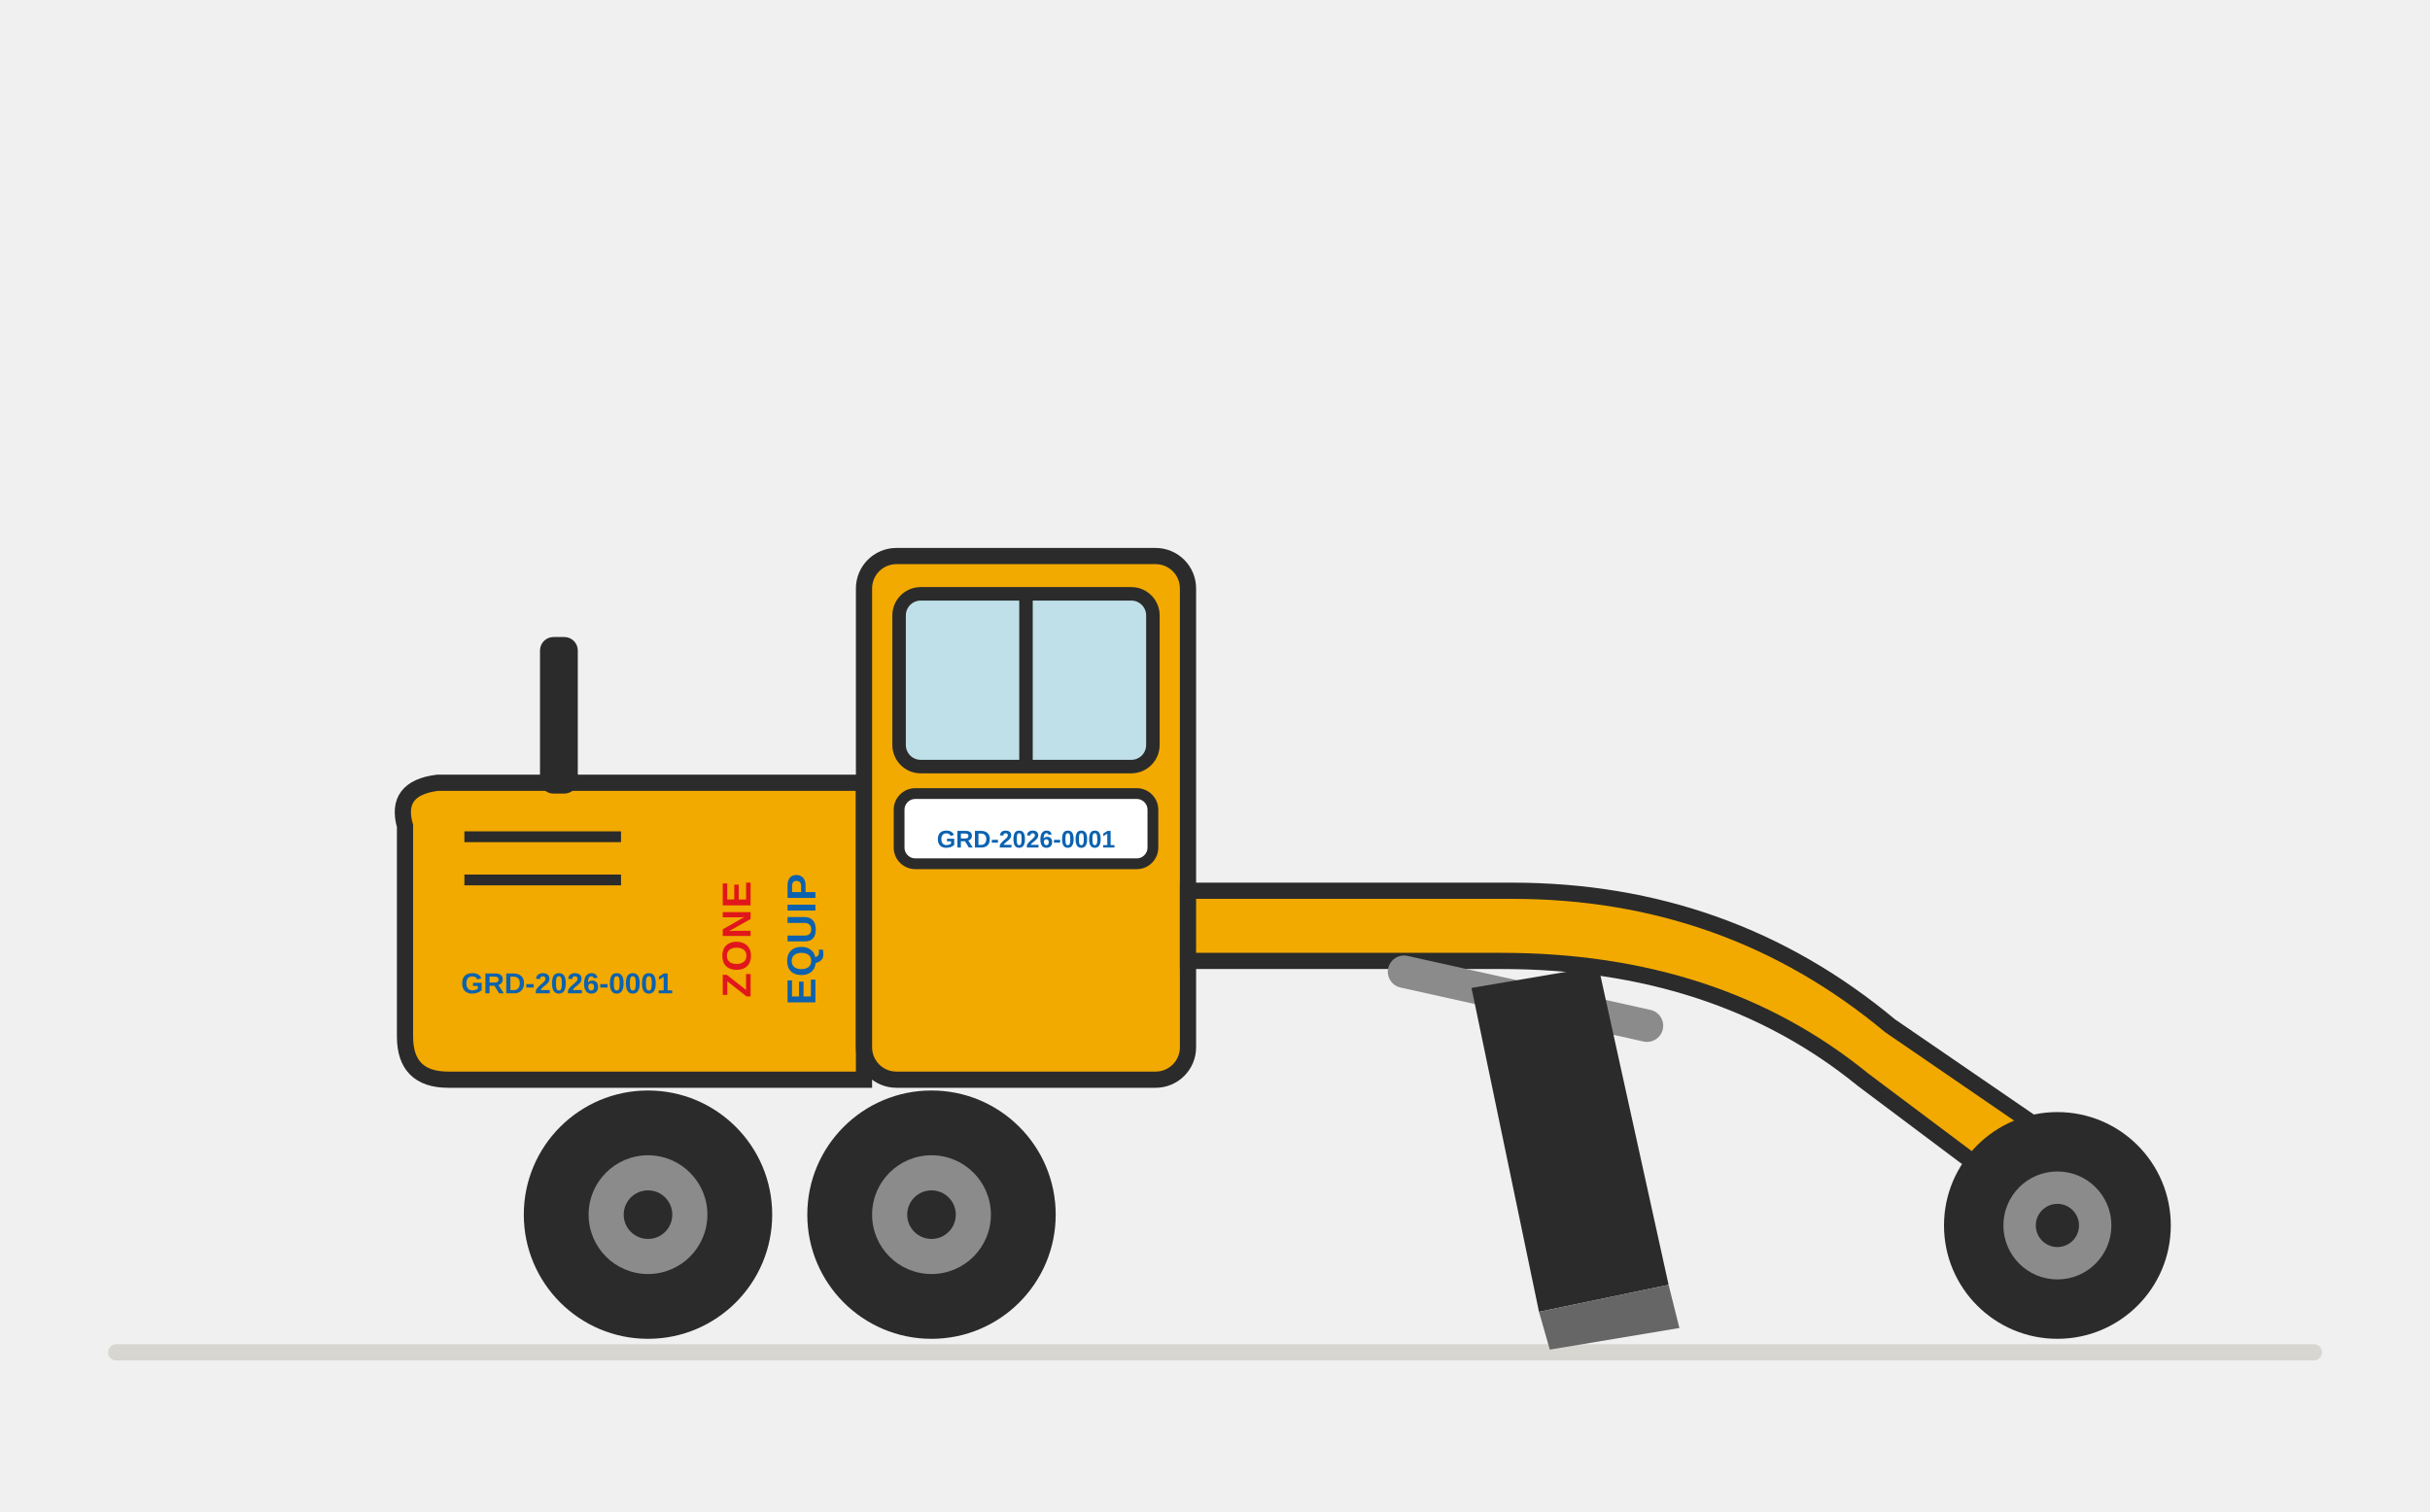
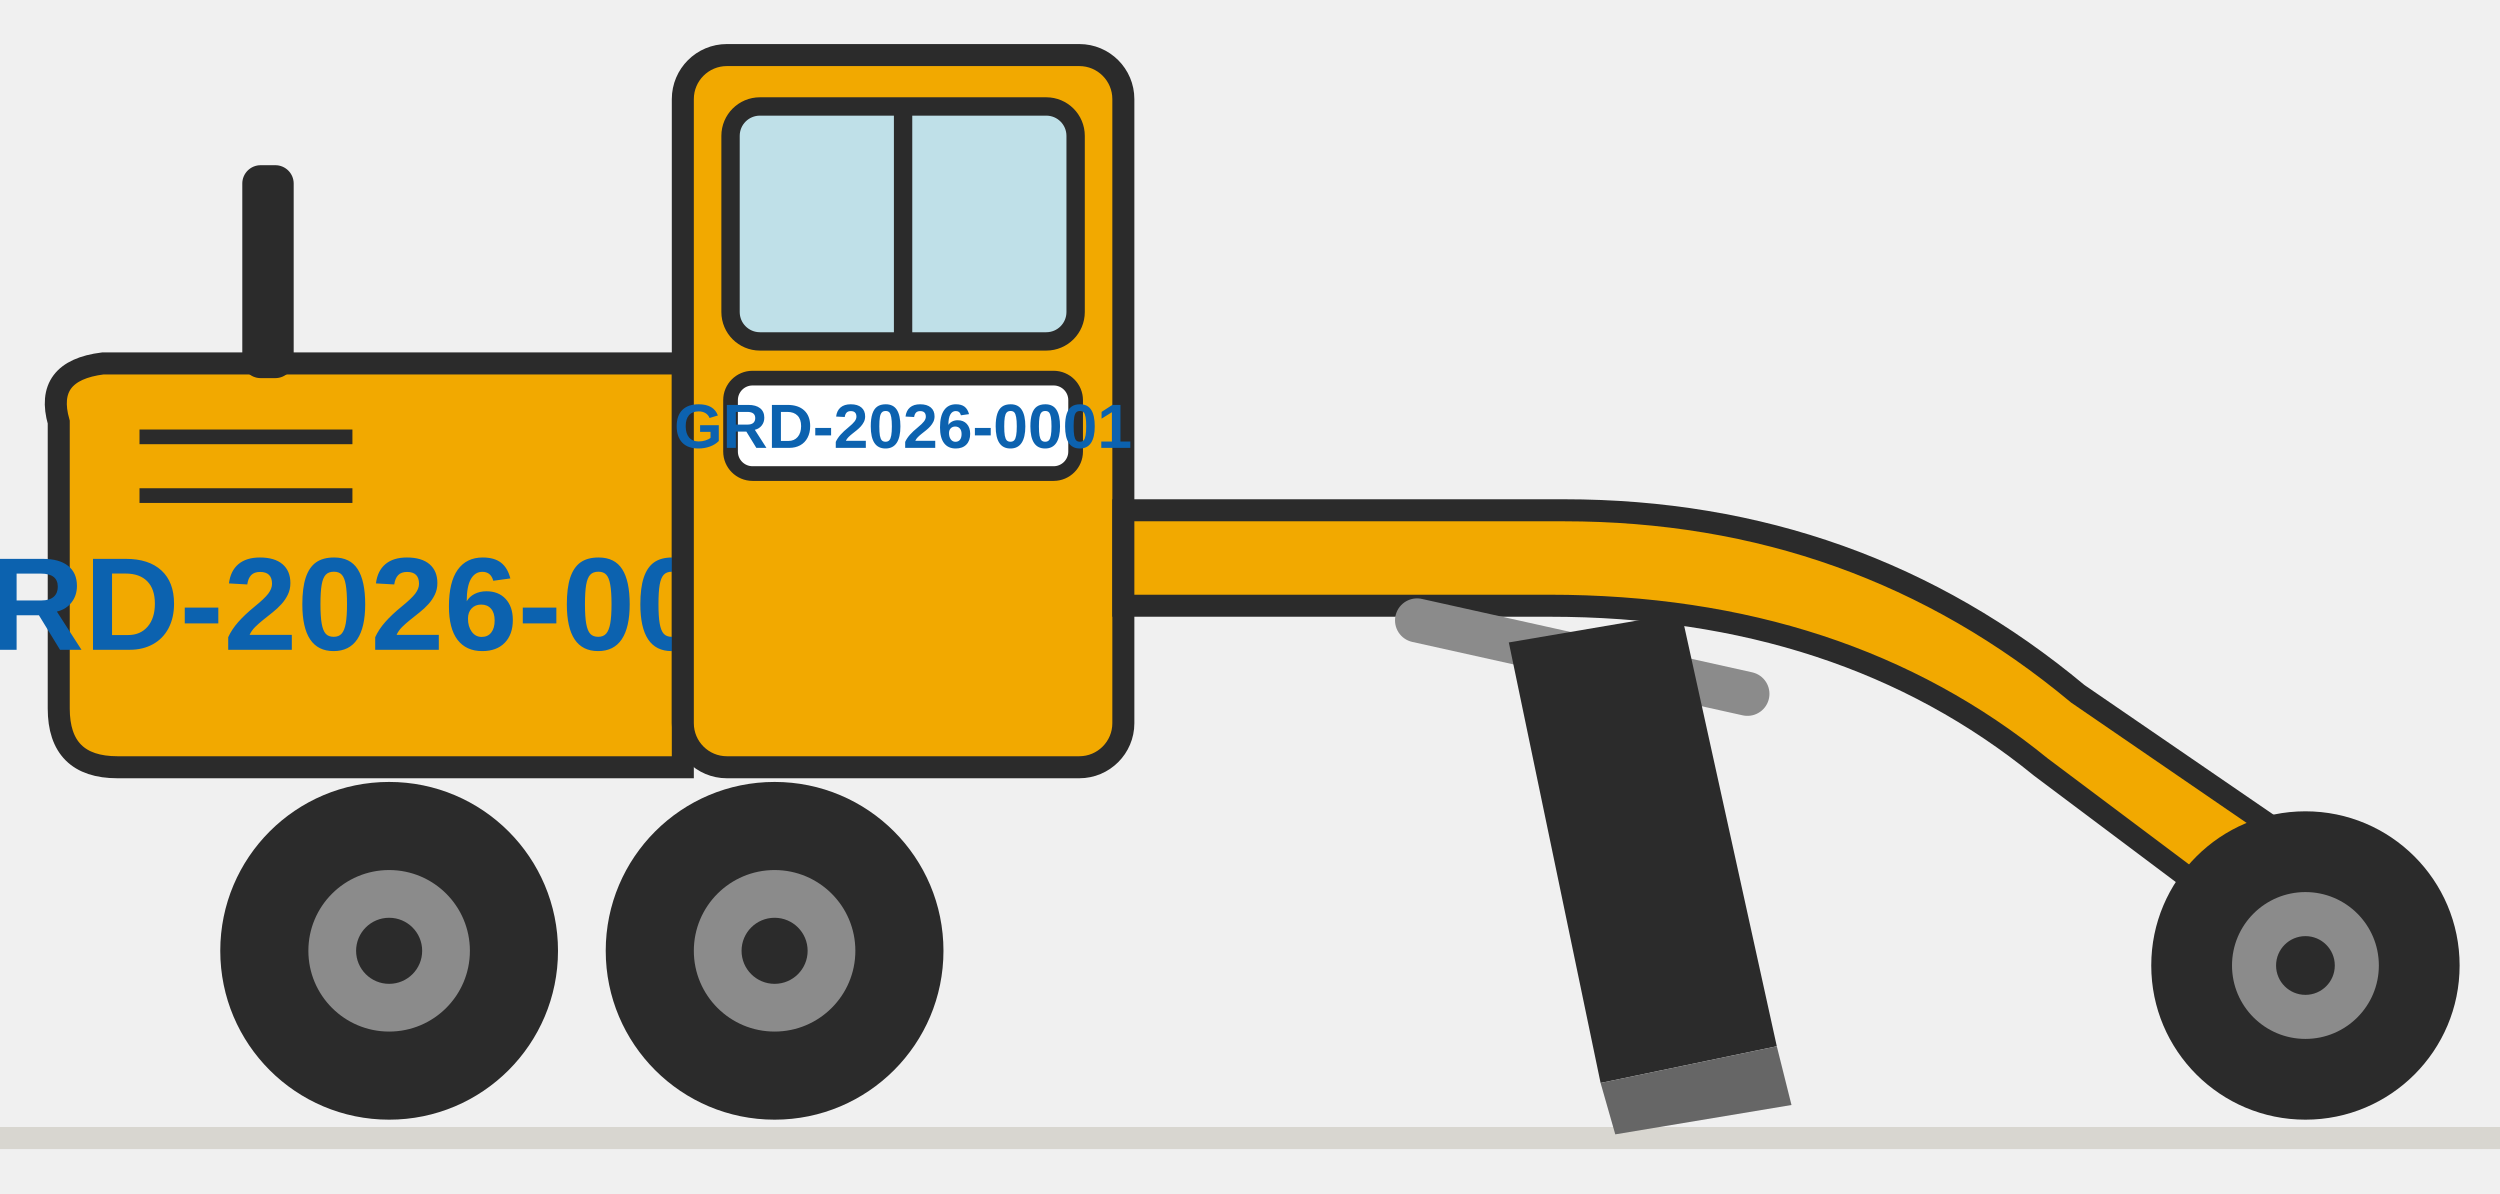
- <svg xmlns="http://www.w3.org/2000/svg" viewBox="0 0 900 560" width="720" role="img" aria-label="Zone Equip gradeur">
+ <svg xmlns="http://www.w3.org/2000/svg" width="681" height="325" viewBox="134 191 681 325" role="img" aria-label="Zone Equip gradeur">
  <rect x="40" y="498" width="820" height="6" rx="3" fill="#d8d6d0" />
  <g>
    <path d="M 150 306 Q 146 292 162 290 L 320 290 L 320 400 L 166 400 Q 150 400 150 384 Z" fill="#f2a900" stroke="#2b2b2b" stroke-width="6" />
    <line x1="172" y1="310" x2="230" y2="310" stroke="#2b2b2b" stroke-width="4" />
    <line x1="172" y1="326" x2="230" y2="326" stroke="#2b2b2b" stroke-width="4" />
-     <text id="machine-number" data-machine-number="GRD-2026-0001" x="210" y="368" text-anchor="middle" font-family="Arial Black, Arial, sans-serif" font-size="10.7" font-weight="900" fill="#0c62af">GRD-2026-0001</text>
+     <text data-max-width="150" id="machine-number" data-machine-number="GRD-2026-0001" x="235" y="368" text-anchor="middle" font-family="Arial Black, Arial, sans-serif" font-size="36" font-weight="900" fill="#0c62af">GRD-2026-0001</text>
    <rect x="200" y="236" width="14" height="58" rx="5" fill="#2b2b2b" />
-     <text transform="rotate(-90 272 348)" x="272" y="354" text-anchor="middle" font-family="Arial Black, Arial, sans-serif" font-size="15" font-weight="900" fill="#e1161c" letter-spacing="0.5">ZONE</text>
-     <text transform="rotate(-90 296 348)" x="296" y="354" text-anchor="middle" font-family="Arial Black, Arial, sans-serif" font-size="15" font-weight="900" fill="#0c62af" letter-spacing="0.5">EQUIP</text>
+     <text x="380" y="352" text-anchor="middle" font-family="Arial Black, Arial, sans-serif" font-size="15" font-weight="900" fill="#e1161c" letter-spacing="0.5">ZONE</text>
+     <text x="380" y="370" text-anchor="middle" font-family="Arial Black, Arial, sans-serif" font-size="15" font-weight="900" fill="#0c62af" letter-spacing="0.5">EQUIP</text>
  </g>
  <g>
    <rect x="320" y="206" width="120" height="194" rx="12" fill="#f2a900" stroke="#2b2b2b" stroke-width="6" />
    <rect x="333" y="220" width="94" height="64" rx="8" fill="#bfe0e8" stroke="#2b2b2b" stroke-width="5" />
    <line x1="380" y1="220" x2="380" y2="284" stroke="#2b2b2b" stroke-width="5" />
    <rect x="333" y="294" width="94" height="26" rx="6" fill="#ffffff" stroke="#2b2b2b" stroke-width="4" />
-     <text id="machine-number-cab" data-machine-number="GRD-2026-0001" x="380" y="314" text-anchor="middle" font-family="Arial Black, Arial, sans-serif" font-size="9.0" font-weight="900" fill="#0c62af" textLength="84" lengthAdjust="spacingAndGlyphs">GRD-2026-0001</text>
+     <text data-max-width="86" id="machine-number-cab" data-machine-number="GRD-2026-0001" x="380" y="313" text-anchor="middle" font-family="Arial Black, Arial, sans-serif" font-size="17" font-weight="900" fill="#0c62af">GRD-2026-0001</text>
  </g>
  <g>
    <path d="M 440 330 L 560 330 Q 640 330 700 380 L 770 428 L 754 448 L 690 400 Q 636 356 556 356 L 440 356 Z" fill="#f2a900" stroke="#2b2b2b" stroke-width="6" />
    <path d="M 520 360 L 610 380" stroke="#8b8b8b" stroke-width="12" stroke-linecap="round" />
    <path d="M 545 366 L 592 358 L 618 476 L 570 486 Z" fill="#2b2b2b" />
    <path d="M 618 476 L 570 486 L 574 500 L 622 492 Z" fill="#666" />
  </g>
  <g>
    <circle cx="240" cy="450" r="46" fill="#2b2b2b" />
    <circle cx="240" cy="450" r="22" fill="#8b8b8b" />
    <circle cx="240" cy="450" r="9" fill="#2b2b2b" />
    <circle cx="345" cy="450" r="46" fill="#2b2b2b" />
    <circle cx="345" cy="450" r="22" fill="#8b8b8b" />
    <circle cx="345" cy="450" r="9" fill="#2b2b2b" />
    <circle cx="762" cy="454" r="42" fill="#2b2b2b" />
    <circle cx="762" cy="454" r="20" fill="#8b8b8b" />
    <circle cx="762" cy="454" r="8" fill="#2b2b2b" />
  </g>
</svg>
